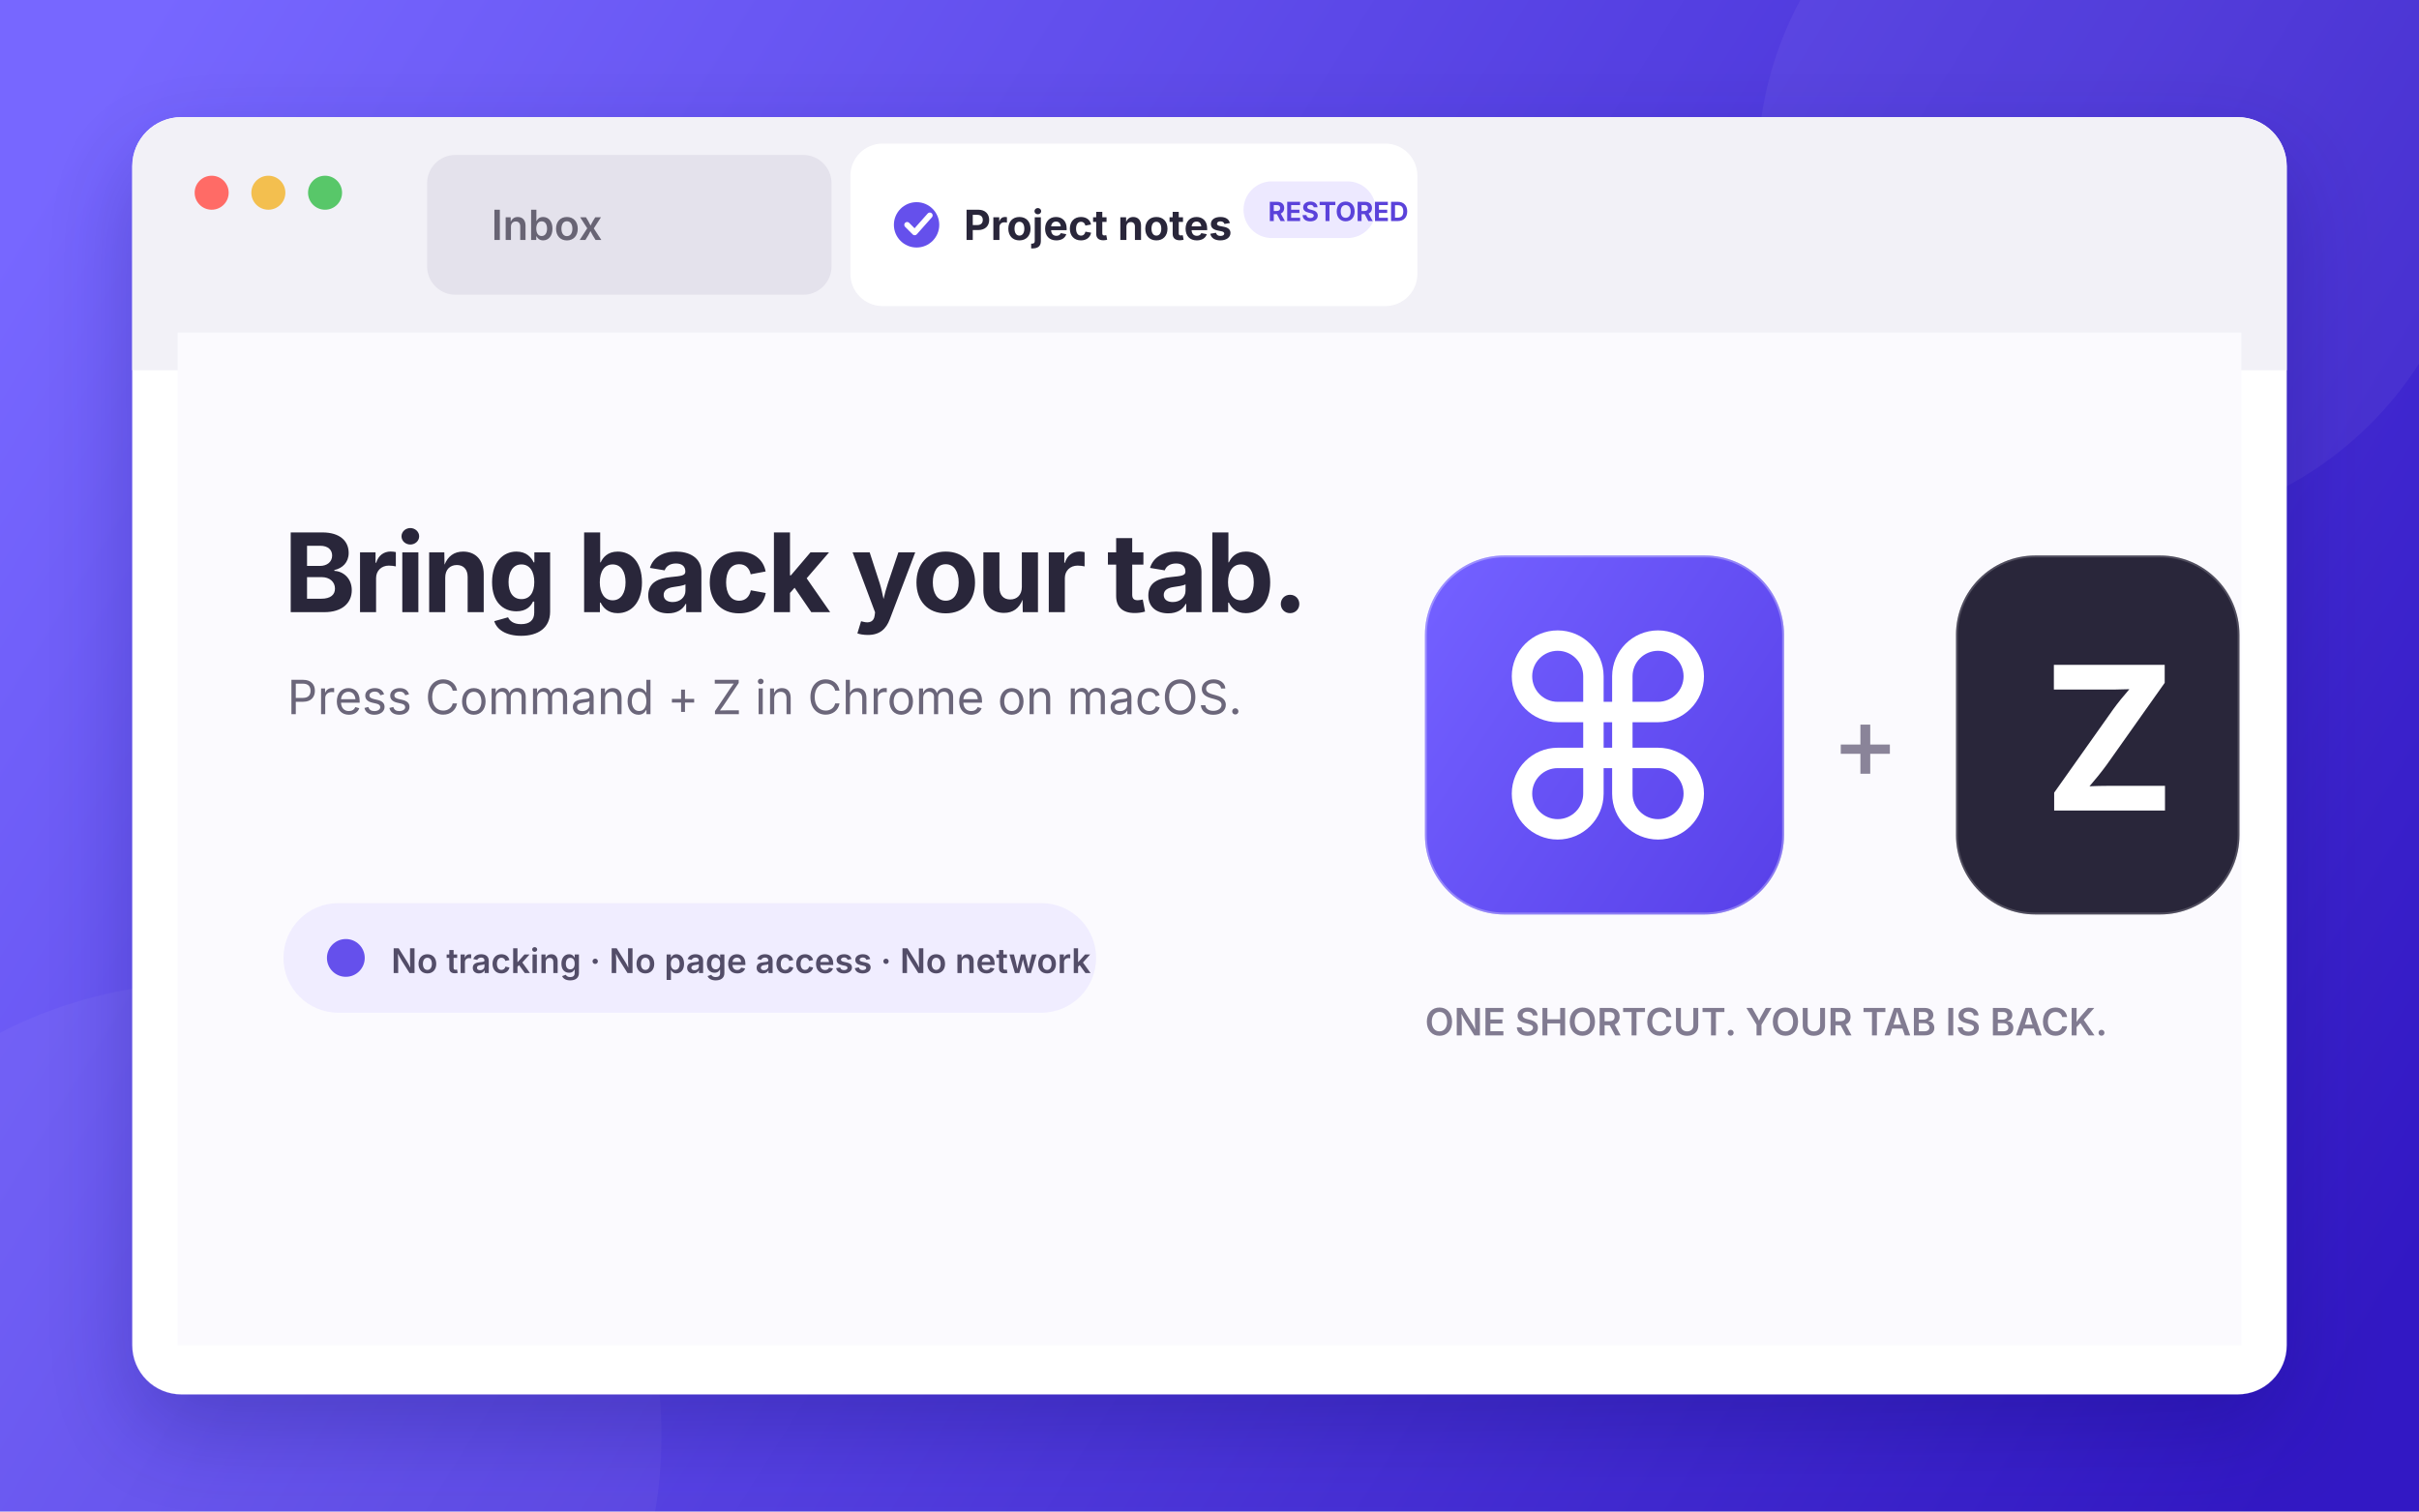
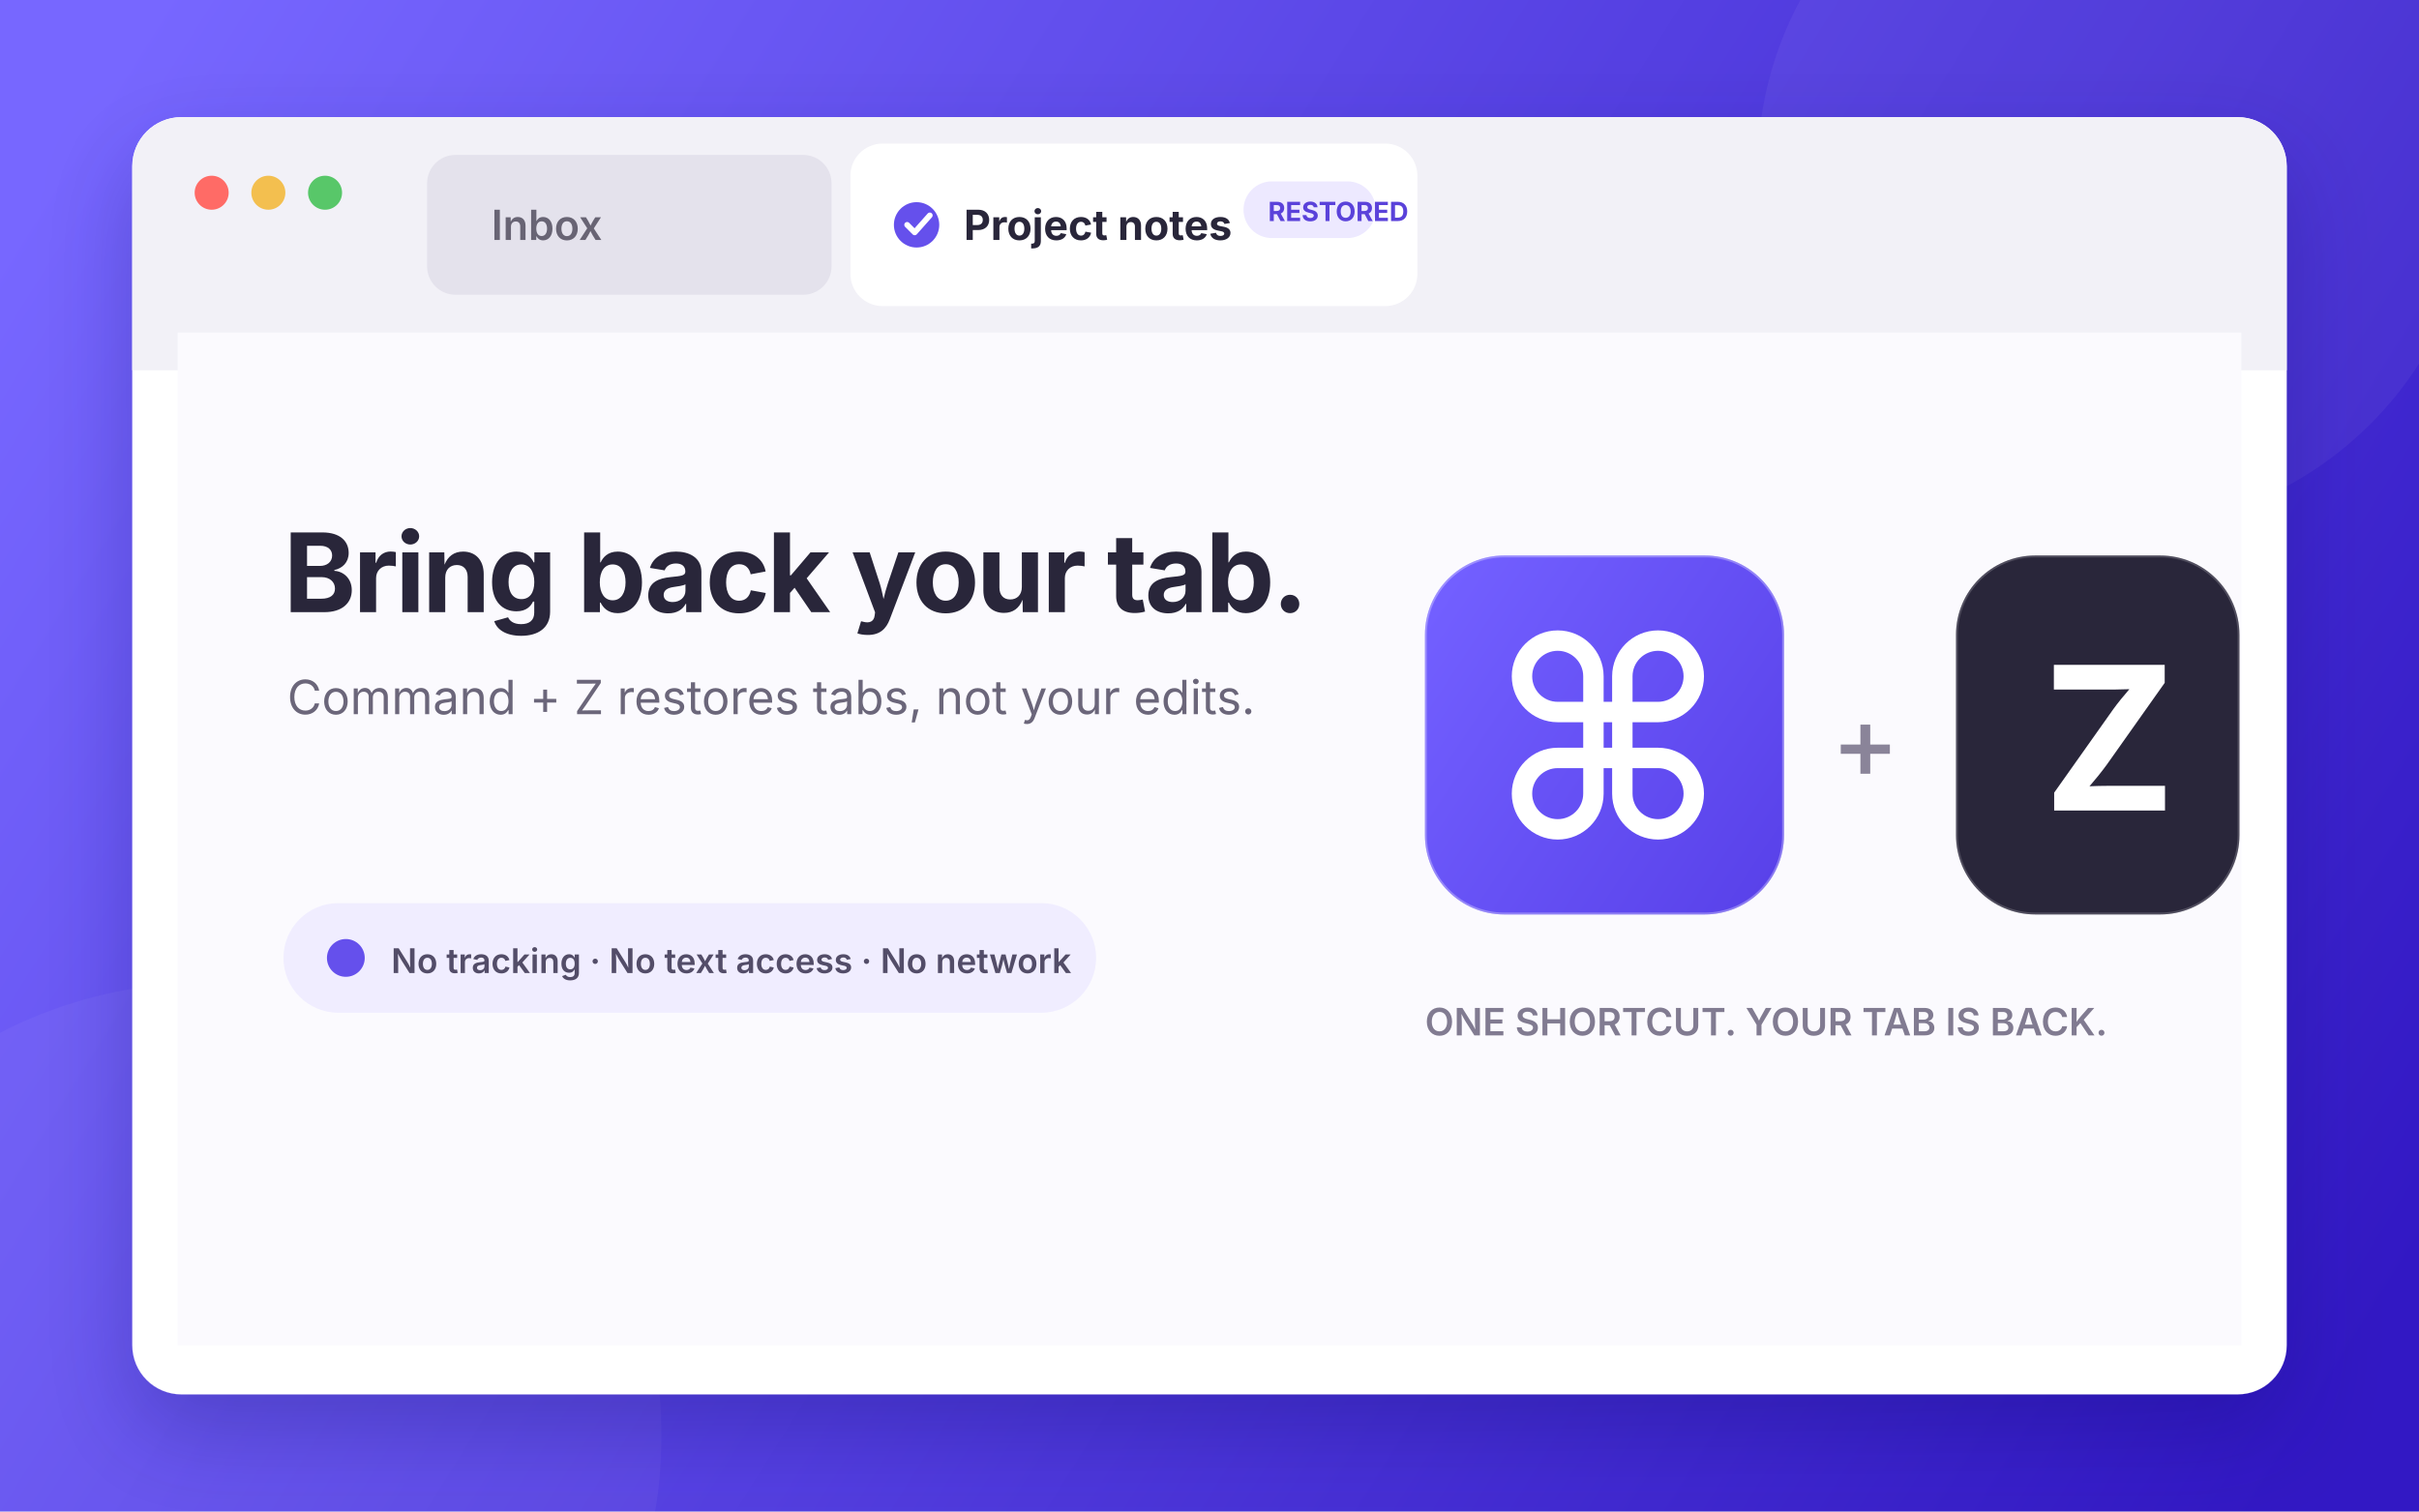
<svg xmlns="http://www.w3.org/2000/svg" width="1280" height="800" viewBox="0 0 1280 800">
  <defs>
    <linearGradient id="page" x1="60" y1="36" x2="1220" y2="764" gradientUnits="userSpaceOnUse">
      <stop stop-color="#7767FF" />
      <stop offset="1" stop-color="#3218C4" />
    </linearGradient>
    <linearGradient id="key" x1="760" y1="320" x2="1120" y2="558" gradientUnits="userSpaceOnUse">
      <stop stop-color="#725FFF" />
      <stop offset="1" stop-color="#4328D7" />
    </linearGradient>
    <filter id="shadow" x="0" y="0" width="1280" height="800" filterUnits="userSpaceOnUse">
      <feDropShadow dx="0" dy="20" stdDeviation="24" flood-color="#140A55" flood-opacity="0.24" />
    </filter>
  </defs>
  <rect width="1280" height="800" fill="url(#page)" />
  <circle cx="1120" cy="90" r="190" fill="#FFFFFF" opacity="0.05" />
  <circle cx="110" cy="760" r="240" fill="#FFFFFF" opacity="0.04" />
  <g filter="url(#shadow)">
    <rect x="70" y="62" width="1140" height="676" rx="26" fill="#FFFFFF" />
    <path d="M96 62h1088a26 26 0 0 1 26 26v108H70V88a26 26 0 0 1 26-26Z" fill="#F2F1F7" />
  </g>
  <circle cx="112" cy="102" r="9" fill="#FF6B66" />
  <circle cx="142" cy="102" r="9" fill="#F3BF4F" />
  <circle cx="172" cy="102" r="9" fill="#58C769" />
  <rect x="226" y="82" width="214" height="74" rx="15" fill="#E4E2EC" />
  <text x="260" y="127" font-family="-apple-system, BlinkMacSystemFont, 'Segoe UI', sans-serif" font-size="22" font-weight="600" fill="#686474">Inbox</text>
  <rect x="450" y="76" width="300" height="86" rx="17" fill="#FFFFFF" />
  <circle cx="485" cy="119" r="12" fill="#6550EC" />
  <path d="M480 119l4 4 8-9" fill="none" stroke="#FFFFFF" stroke-width="3" stroke-linecap="round" stroke-linejoin="round" />
  <text x="510" y="127" font-family="-apple-system, BlinkMacSystemFont, 'Segoe UI', sans-serif" font-size="22" font-weight="650" fill="#29263A">Project notes</text>
  <rect x="658" y="96" width="70" height="30" rx="15" fill="#EDE9FF" />
  <text x="671" y="117" font-family="-apple-system, BlinkMacSystemFont, 'Segoe UI', sans-serif" font-size="14" font-weight="700" fill="#5A42DA">RESTORED</text>
  <rect x="94" y="176" width="1092" height="536" rx="0" fill="#FBFAFE" />
  <text x="150" y="324" font-family="-apple-system, BlinkMacSystemFont, 'Segoe UI', sans-serif" font-size="58" font-weight="750" letter-spacing="-1.5" fill="#29263A">Bring back your tab.</text>
-   <text x="152" y="378" font-family="-apple-system, BlinkMacSystemFont, 'Segoe UI', sans-serif" font-size="25" fill="#6B667A">Press Command + Z in Chrome on macOS.</text>
+   <text x="152" y="378" font-family="-apple-system, BlinkMacSystemFont, 'Segoe UI', sans-serif" font-size="25" fill="#6B667A">Command + Z restores tabs, not your edits.</text>
  <rect x="150" y="478" width="430" height="58" rx="29" fill="#F0EDFF" />
  <circle cx="183" cy="507" r="10" fill="#6550EC" />
-   <text x="207" y="515" font-family="-apple-system, BlinkMacSystemFont, 'Segoe UI', sans-serif" font-size="18" font-weight="600" fill="#534D68">No tracking · No page access · No network</text>
+   <text x="207" y="515" font-family="-apple-system, BlinkMacSystemFont, 'Segoe UI', sans-serif" font-size="18" font-weight="600" fill="#534D68">No tracking · No text access · No network</text>
  <rect x="754" y="294" width="190" height="190" rx="42" fill="url(#key)" />
  <rect x="754.5" y="294.5" width="189" height="189" rx="41.5" fill="none" stroke="#FFFFFF" stroke-opacity="0.3" />
  <path d="M169 145a42 42 0 1 0 0 84h118a42 42 0 1 0 0-84 42 42 0 0 0-42 42v138a42 42 0 1 0 84 0 42 42 0 0 0-42-42H169a42 42 0 1 0 0 84 42 42 0 0 0 42-42V187a42 42 0 0 0-42-42Z" transform="matrix(.45 0 0 .45 748.2 273.8)" fill="none" stroke="#FFFFFF" stroke-width="24" stroke-linecap="round" stroke-linejoin="round" />
  <text x="969" y="412" font-family="-apple-system, BlinkMacSystemFont, 'Segoe UI', sans-serif" font-size="54" font-weight="500" fill="#8A8499">+</text>
  <rect x="1035" y="294" width="150" height="190" rx="42" fill="#29263A" />
  <rect x="1035.5" y="294.5" width="149" height="189" rx="41.5" fill="none" stroke="#FFFFFF" stroke-opacity="0.18" />
  <text x="1081" y="429" font-family="-apple-system, BlinkMacSystemFont, 'Segoe UI', sans-serif" font-size="106" font-weight="650" fill="#FFFFFF">Z</text>
  <text x="754" y="548" font-family="-apple-system, BlinkMacSystemFont, 'Segoe UI', sans-serif" font-size="20" font-weight="600" fill="#817B91">ONE SHORTCUT. YOUR TAB IS BACK.</text>
</svg>
